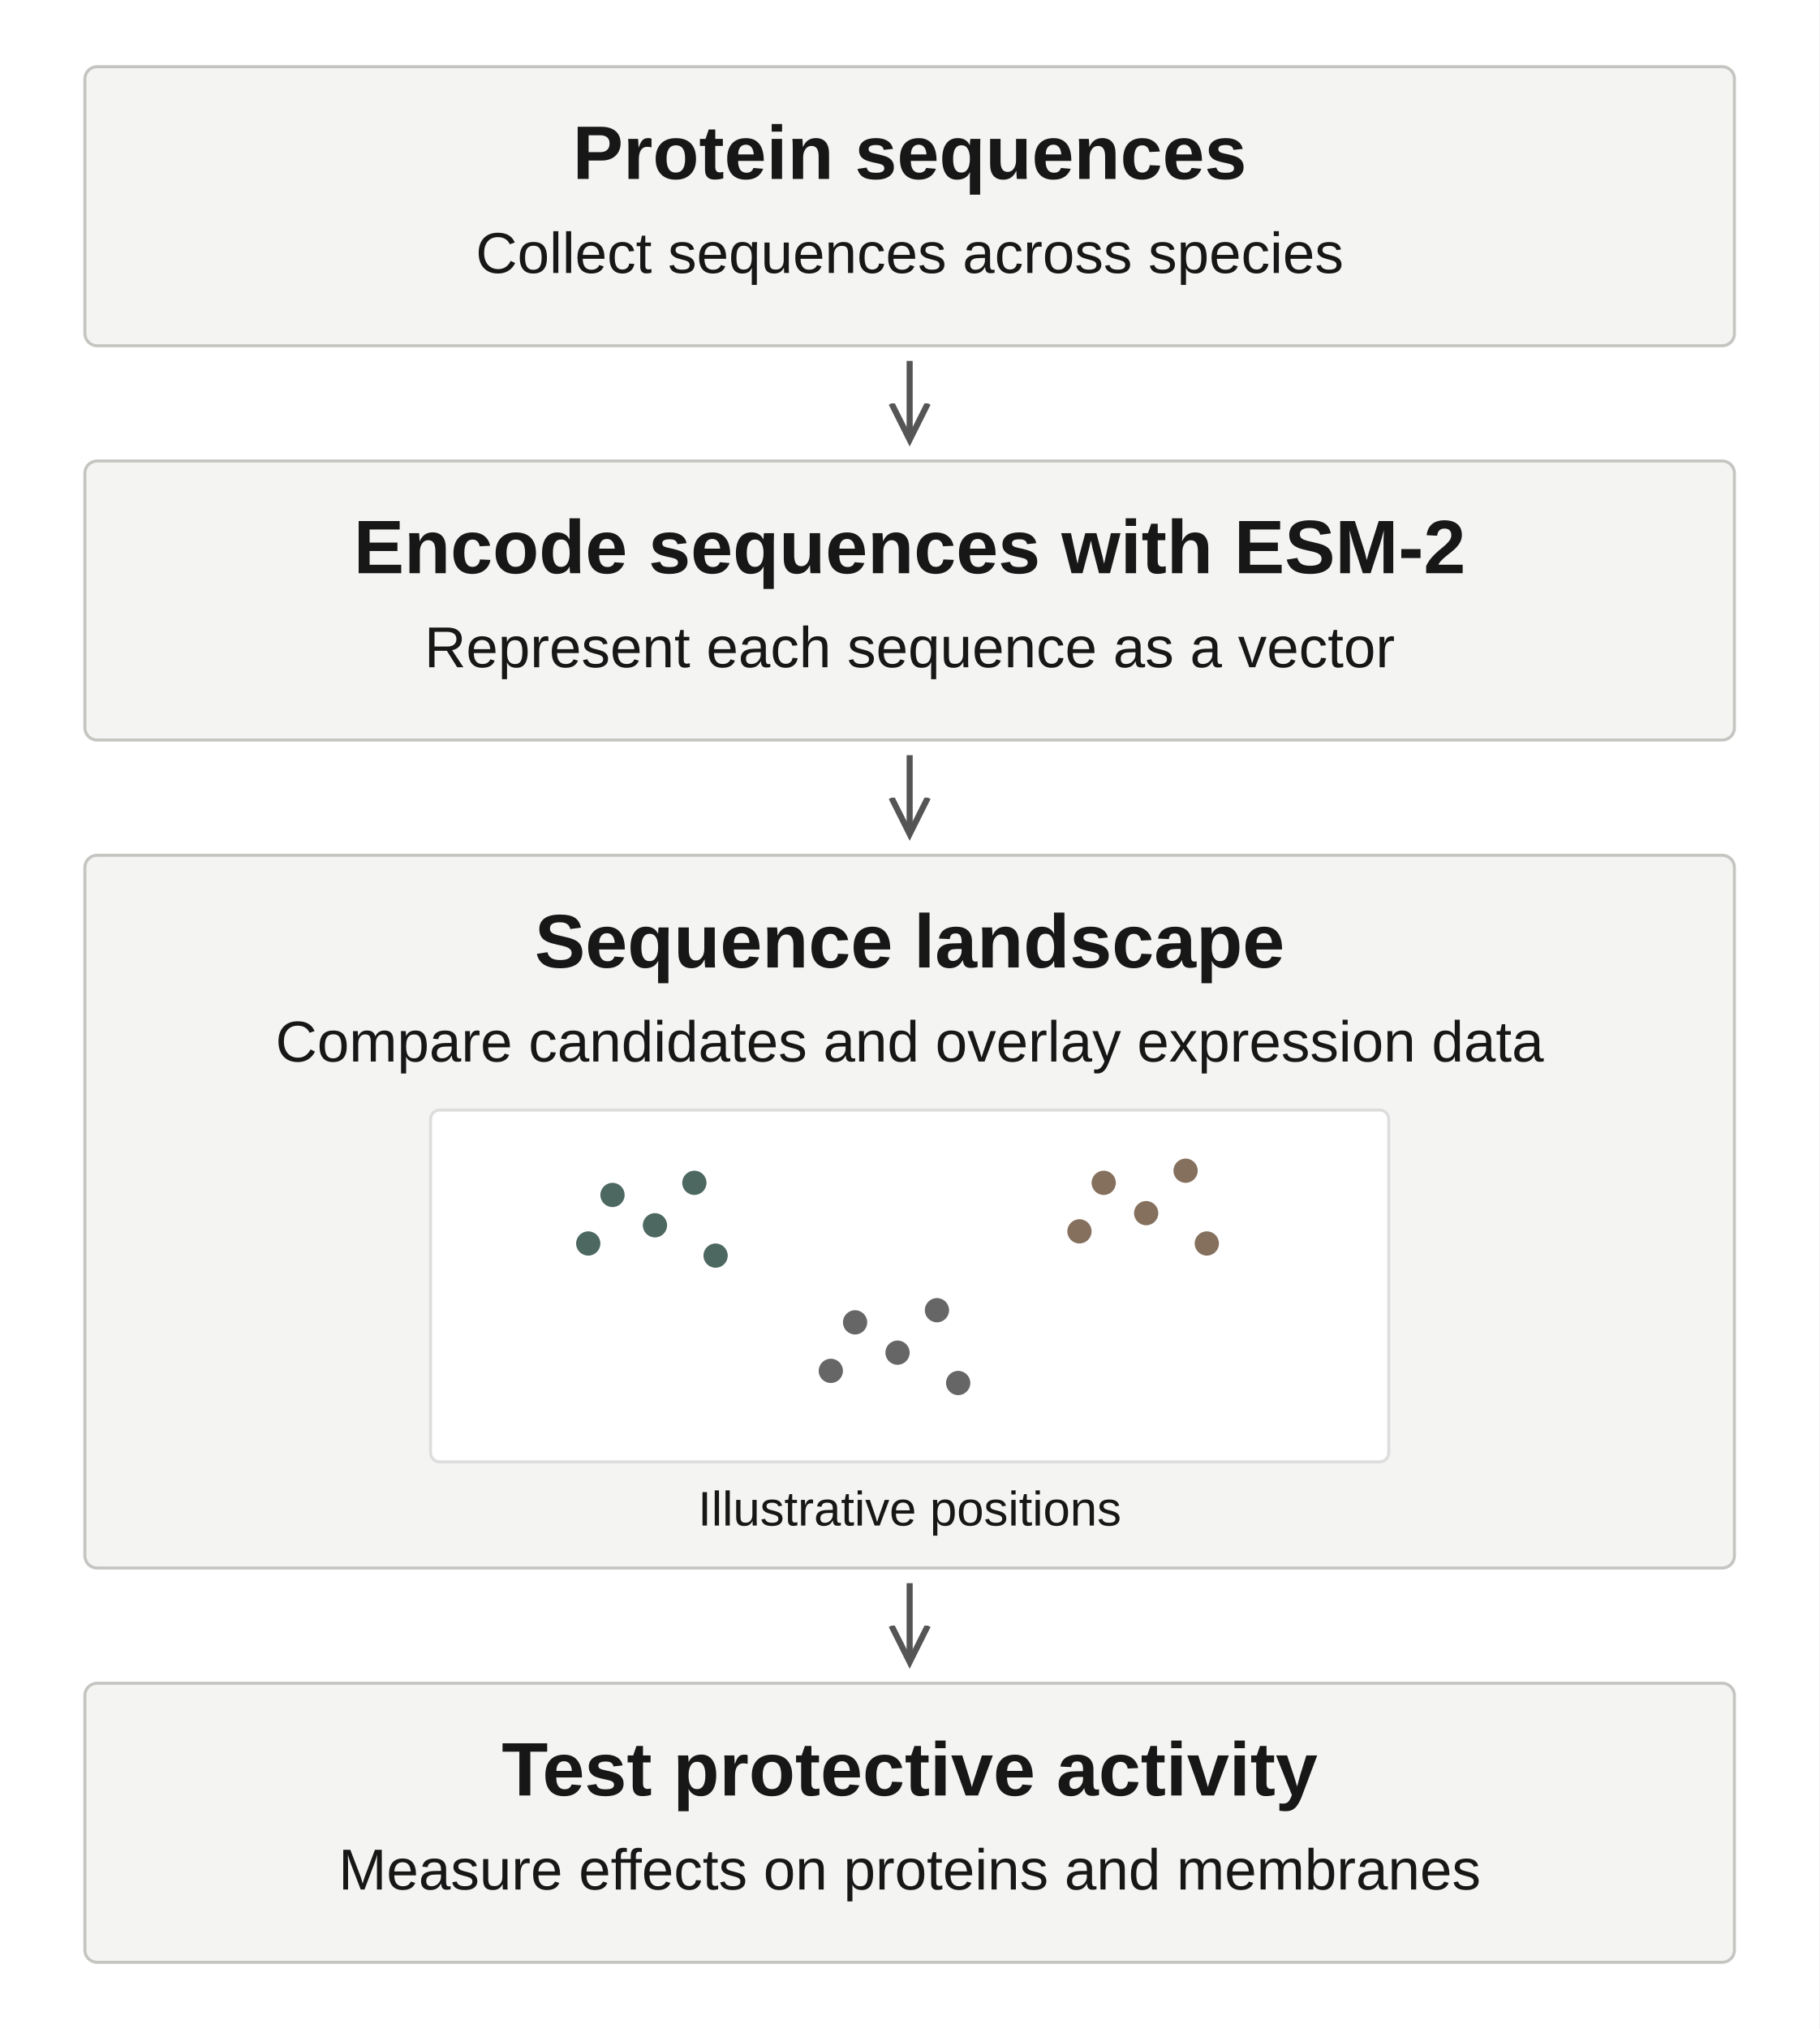
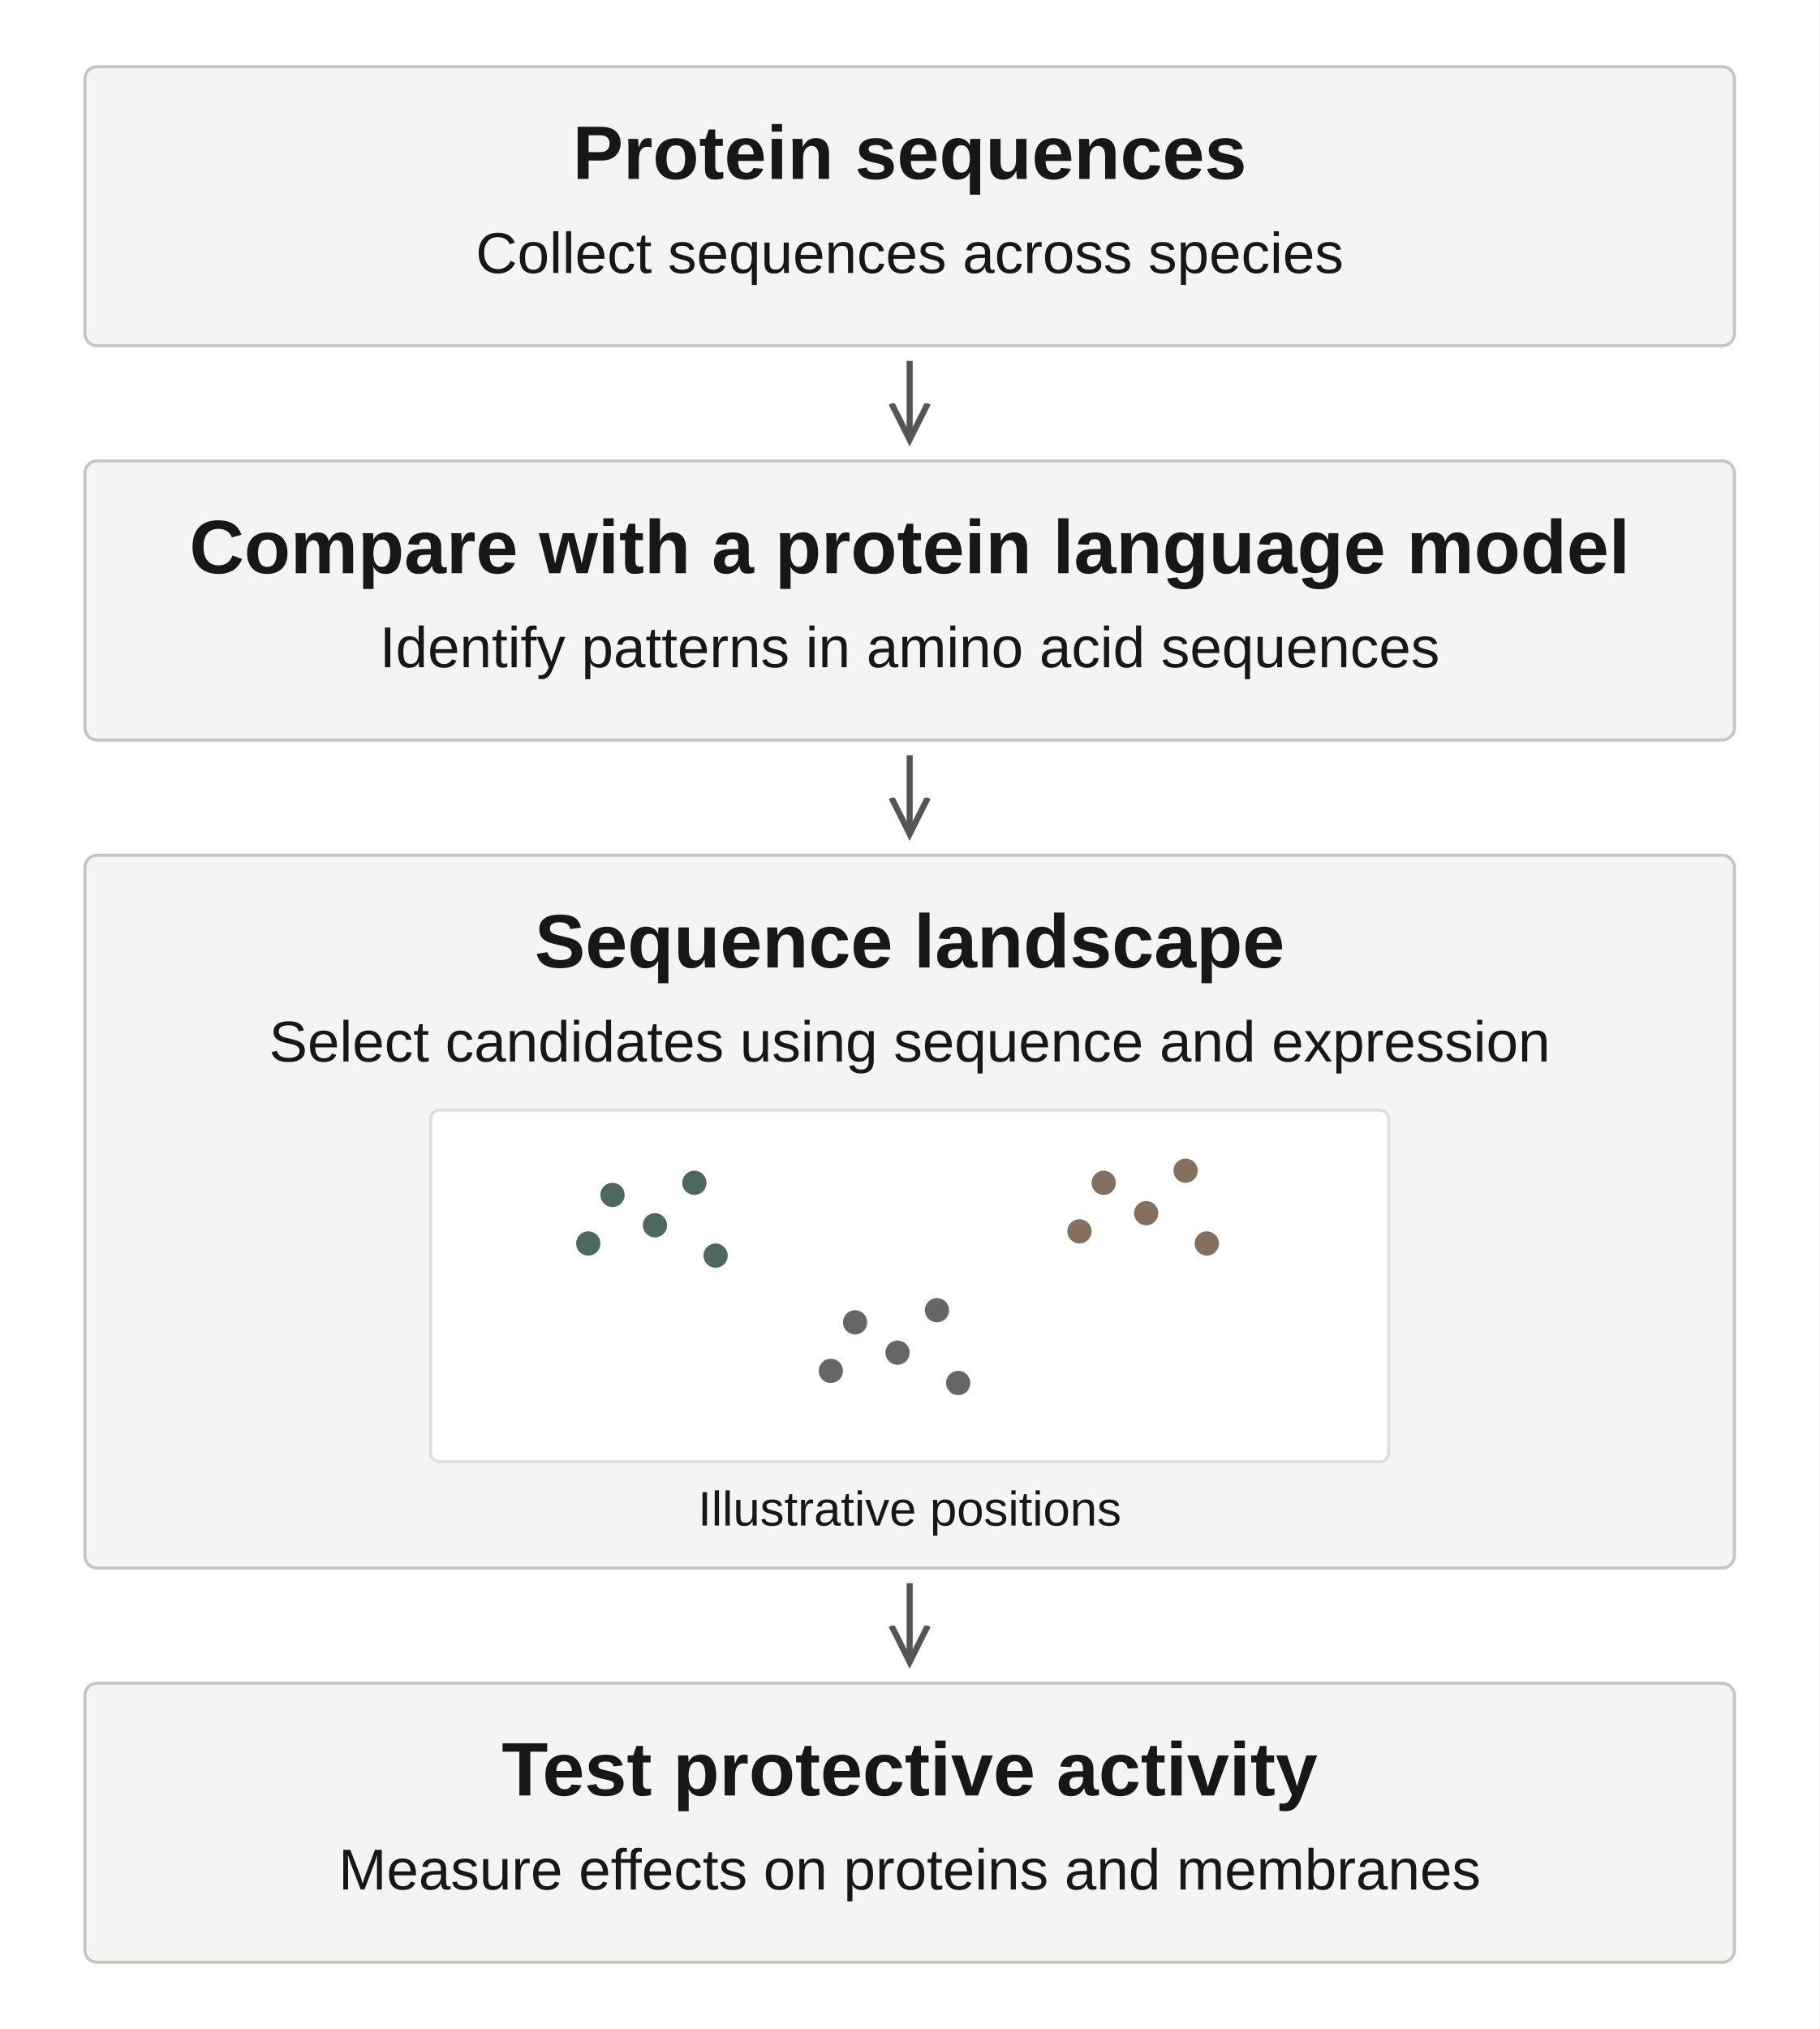
<svg xmlns="http://www.w3.org/2000/svg" viewBox="0 0 600 669">
  <rect width="600" height="669" fill="#fff" />
  <defs>
    <marker id="arrow" markerWidth="8" markerHeight="8" refX="6" refY="4" orient="auto">
      <path d="M0 1L6 4L0 7" fill="none" stroke="#555" />
    </marker>
  </defs>
  <g font-family="Arial, Hiragino Kaku Gothic ProN, sans-serif" fill="#171717">
    <rect x="28" y="22" width="544" height="92" rx="4" fill="#f4f4f2" stroke="#c4c4c1" />
    <text x="300.0" y="59" text-anchor="middle" font-size="25" font-weight="600">Protein sequences</text>
    <text x="300.0" y="90" text-anchor="middle" font-size="19" font-weight="400">Collect sequences across species</text>
    <path d="M300 119L300 145" fill="none" stroke="#555" stroke-width="2" marker-end="url(#arrow)" />
    <rect x="28" y="152" width="544" height="92" rx="4" fill="#f4f4f2" stroke="#c4c4c1" />
-     <text x="300.0" y="189" text-anchor="middle" font-size="25" font-weight="600">Encode sequences with ESM-2</text>
-     <text x="300.0" y="220" text-anchor="middle" font-size="19" font-weight="400">Represent each sequence as a vector</text>
+     <text x="300.0" y="189" text-anchor="middle" font-size="25" font-weight="600">Compare with a protein language model</text>
+     <text x="300.0" y="220" text-anchor="middle" font-size="19" font-weight="400">Identify patterns in amino acid sequences</text>
    <path d="M300 249L300 275" fill="none" stroke="#555" stroke-width="2" marker-end="url(#arrow)" />
    <rect x="28" y="282" width="544" height="235" rx="4" fill="#f4f4f2" stroke="#c4c4c1" />
    <text x="300.0" y="319" text-anchor="middle" font-size="25" font-weight="600">Sequence landscape</text>
-     <text x="300.0" y="350" text-anchor="middle" font-size="19" font-weight="400">Compare candidates and overlay expression data</text>
+     <text x="300.0" y="350" text-anchor="middle" font-size="19" font-weight="400">Select candidates using sequence and expression</text>
    <rect x="142" y="366" width="316" height="116" rx="3" fill="white" stroke="#ddd" />
    <circle cx="194" cy="410" r="4" fill="#4d6860" />
    <circle cx="202" cy="394" r="4" fill="#4d6860" />
    <circle cx="216" cy="404" r="4" fill="#4d6860" />
    <circle cx="229" cy="390" r="4" fill="#4d6860" />
    <circle cx="236" cy="414" r="4" fill="#4d6860" />
    <circle cx="274" cy="452" r="4" fill="#666" />
    <circle cx="282" cy="436" r="4" fill="#666" />
    <circle cx="296" cy="446" r="4" fill="#666" />
    <circle cx="309" cy="432" r="4" fill="#666" />
    <circle cx="316" cy="456" r="4" fill="#666" />
    <circle cx="356" cy="406" r="4" fill="#85705e" />
    <circle cx="364" cy="390" r="4" fill="#85705e" />
    <circle cx="378" cy="400" r="4" fill="#85705e" />
    <circle cx="391" cy="386" r="4" fill="#85705e" />
    <circle cx="398" cy="410" r="4" fill="#85705e" />
    <text x="300" y="503" text-anchor="middle" font-size="16" font-weight="400">Illustrative positions</text>
    <path d="M300 522L300 548" fill="none" stroke="#555" stroke-width="2" marker-end="url(#arrow)" />
    <rect x="28" y="555" width="544" height="92" rx="4" fill="#f4f4f2" stroke="#c4c4c1" />
    <text x="300.0" y="592" text-anchor="middle" font-size="25" font-weight="600">Test protective activity</text>
    <text x="300.0" y="623" text-anchor="middle" font-size="19" font-weight="400">Measure effects on proteins and membranes</text>
  </g>
</svg>
